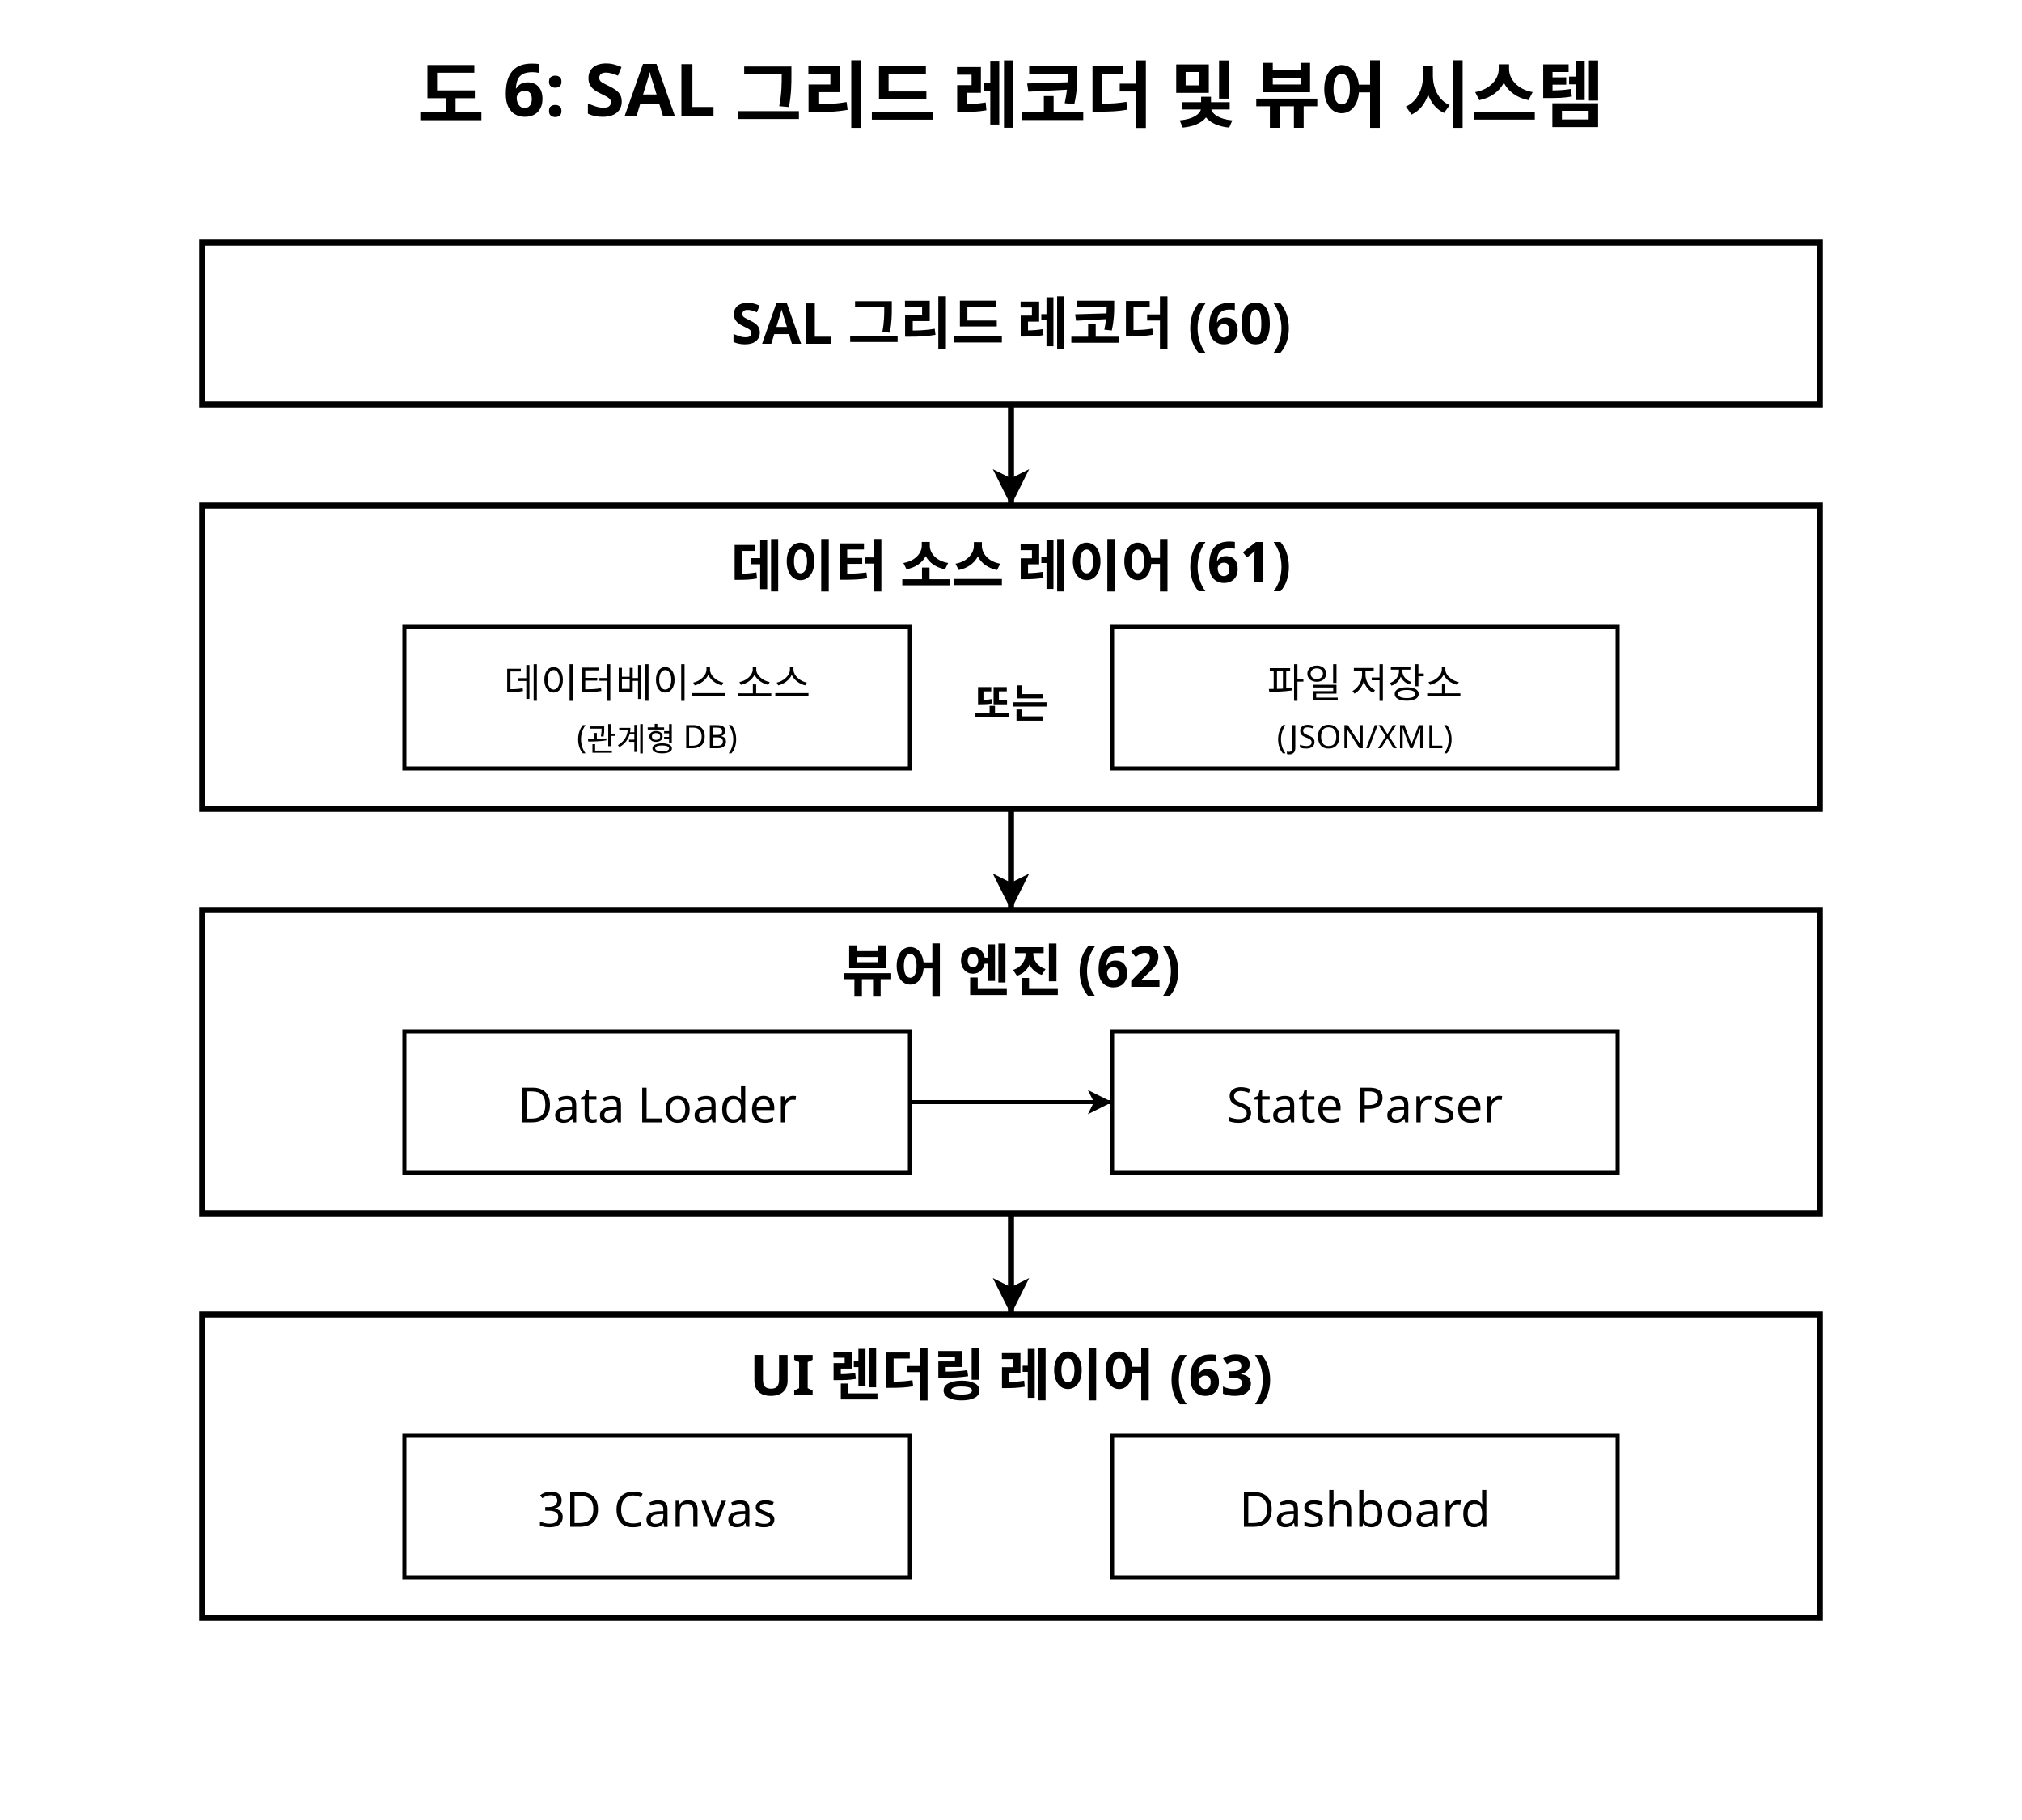
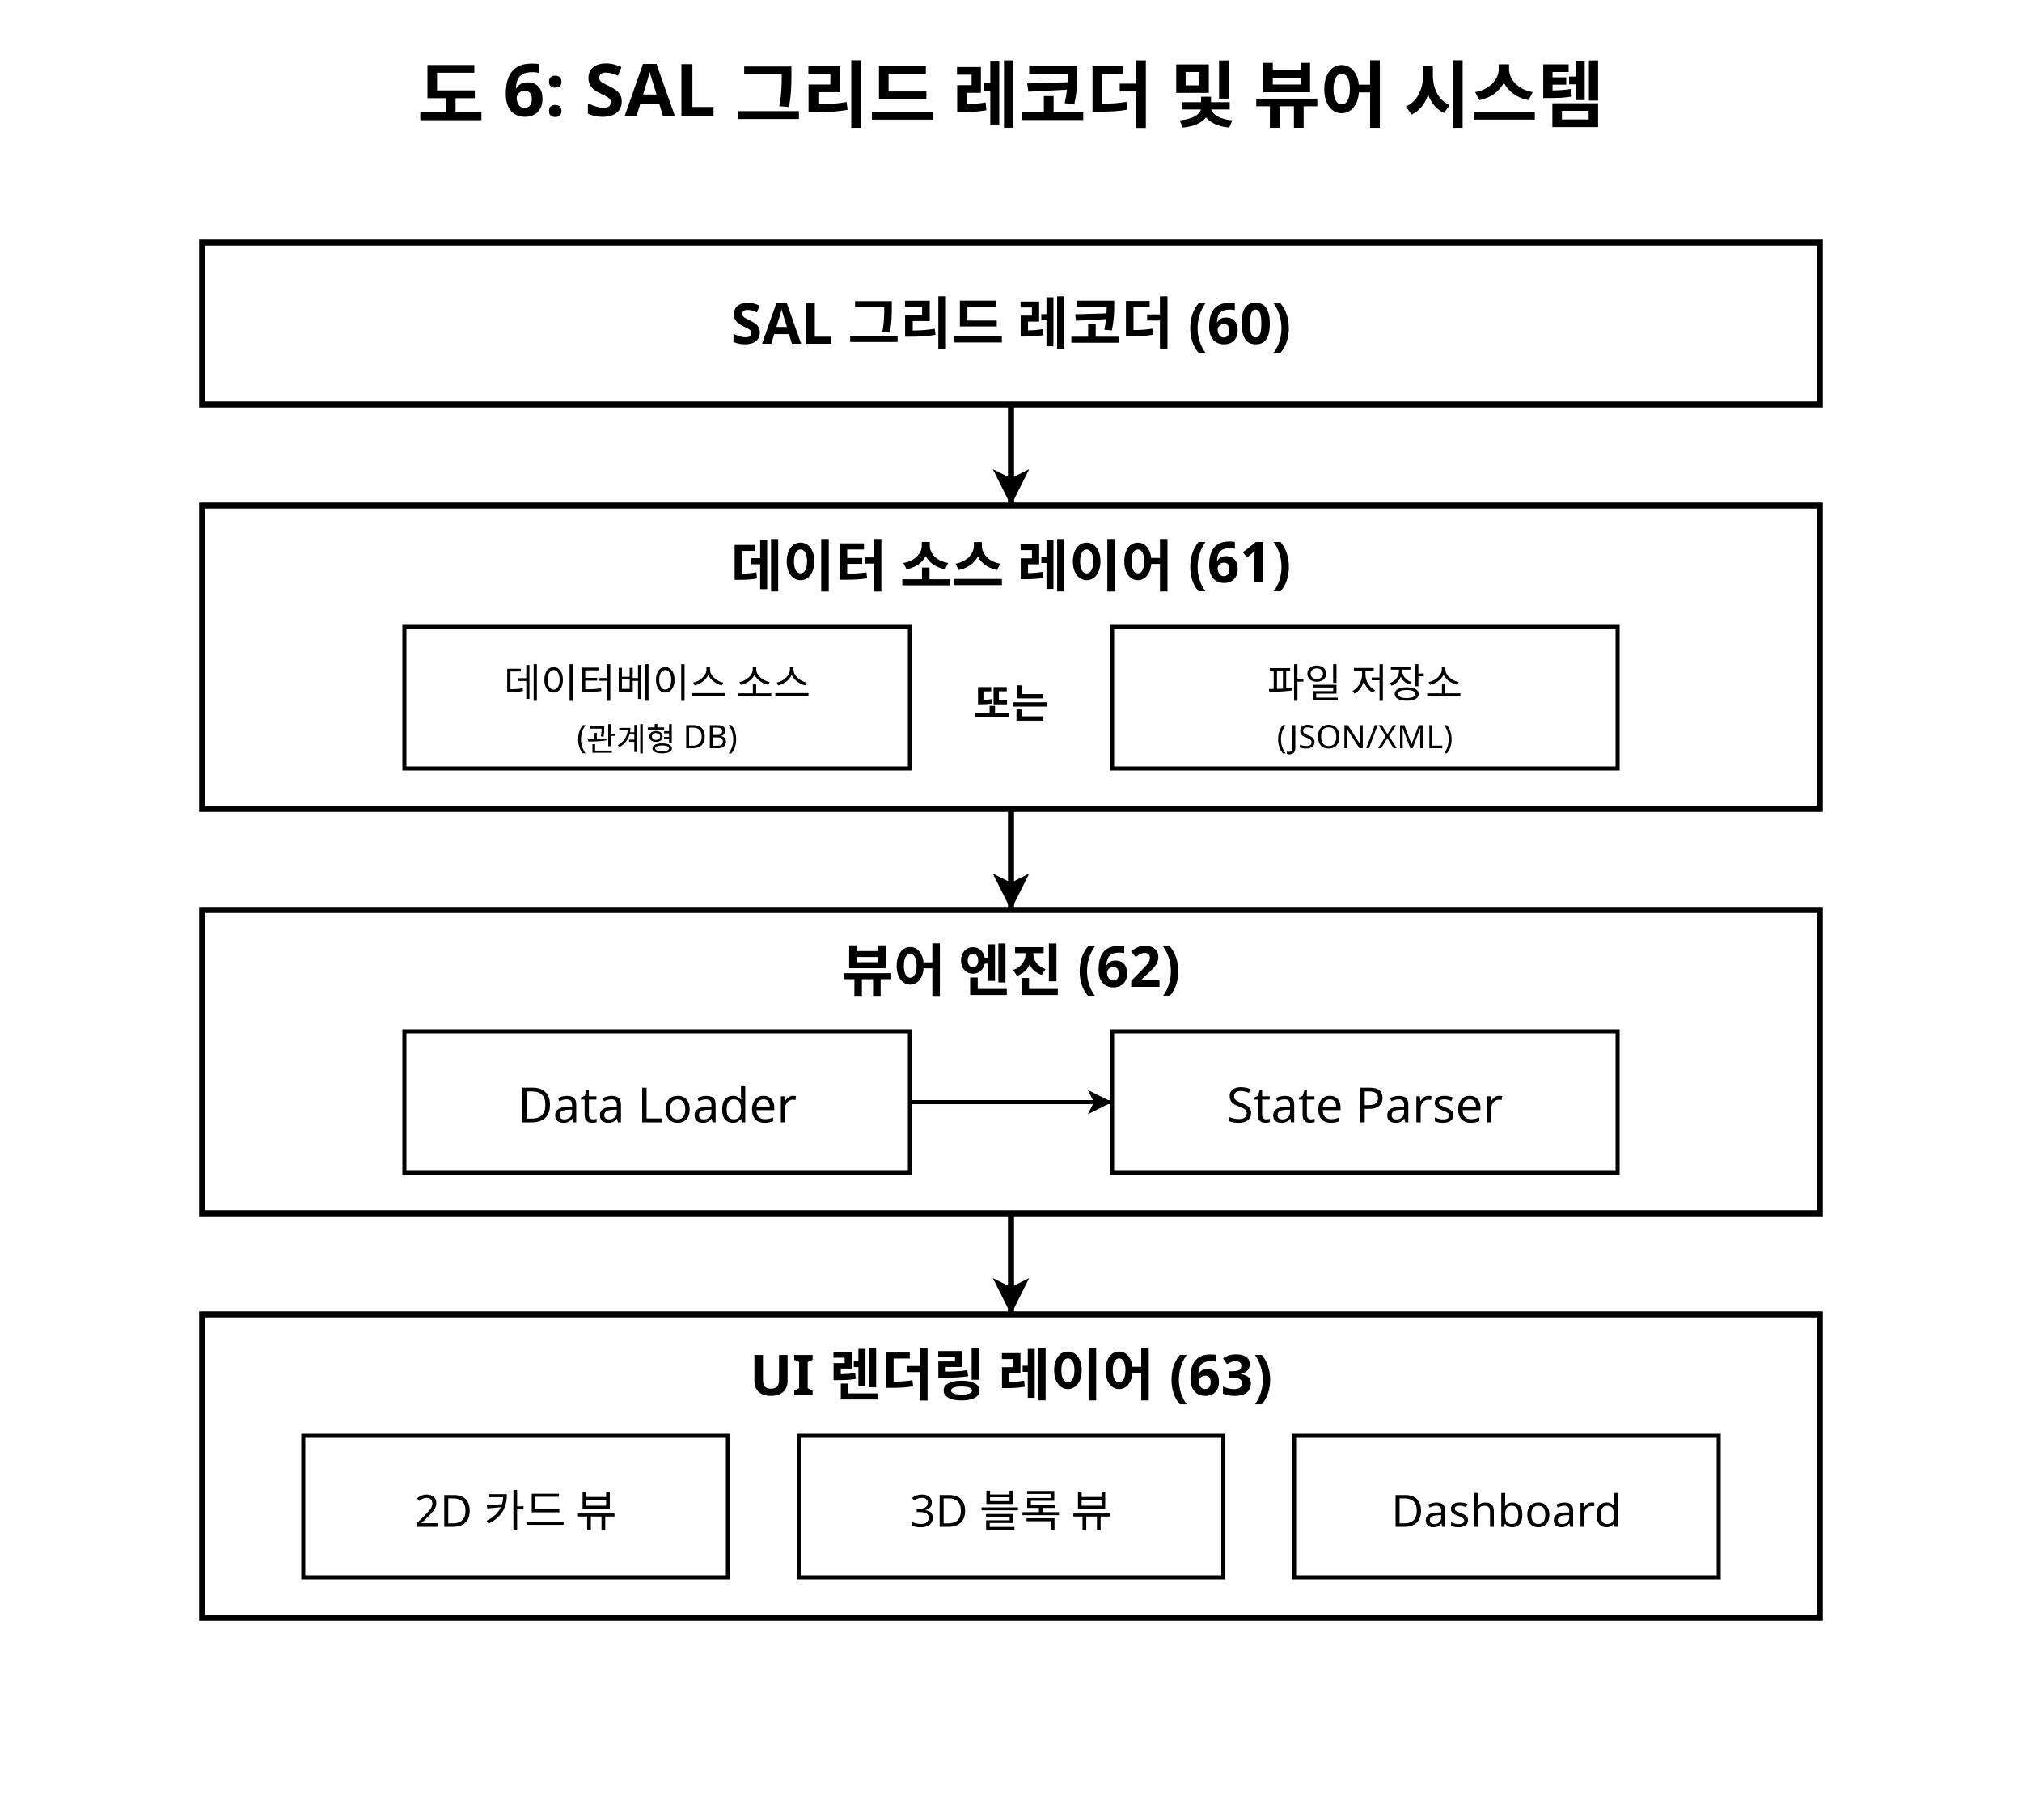
<svg xmlns="http://www.w3.org/2000/svg" width="1000" height="900" viewBox="0 0 1000 900">
  <rect width="100%" height="100%" fill="white" />
  <defs>
    <marker id="arrow" markerWidth="6" markerHeight="6" refX="6" refY="3" orient="auto">
      <path d="M0,0 L6,3 L0,6 L1.5,3 Z" fill="black" />
    </marker>
  </defs>
  <text x="500" y="60" text-anchor="middle" font-family="Malgun Gothic, AppleGothic, Dotum, sans-serif" font-size="36" font-weight="bold">도 6: SAL 그리드 레코더 및 뷰어 시스템</text>
  <g transform="translate(100, 120)">
    <rect x="0" y="0" width="800" height="80" fill="white" stroke="black" stroke-width="3" />
    <text x="400" y="50" text-anchor="middle" font-family="Malgun Gothic, sans-serif" font-size="28" font-weight="bold">SAL 그리드 레코더 (60)</text>
  </g>
  <line x1="500" y1="200" x2="500" y2="250" stroke="black" stroke-width="3" marker-end="url(#arrow)" />
  <g transform="translate(100, 250)">
    <rect x="0" y="0" width="800" height="150" fill="white" stroke="black" stroke-width="3" />
    <text x="400" y="40" text-anchor="middle" font-family="Malgun Gothic, sans-serif" font-size="28" font-weight="bold">데이터 소스 레이어 (61)</text>
    <rect x="100" y="60" width="250" height="70" fill="white" stroke="black" stroke-width="2" />
    <text x="225" y="95" text-anchor="middle" font-family="Malgun Gothic, sans-serif" font-size="20">데이터베이스 소스</text>
    <text x="225" y="120" text-anchor="middle" font-family="Malgun Gothic, sans-serif" font-size="16">(관계형 DB)</text>
    <text x="400" y="105" text-anchor="middle" font-family="Malgun Gothic, sans-serif" font-size="20" font-weight="bold">또는</text>
    <rect x="450" y="60" width="250" height="70" fill="white" stroke="black" stroke-width="2" />
    <text x="575" y="95" text-anchor="middle" font-family="Malgun Gothic, sans-serif" font-size="20">파일 저장소</text>
    <text x="575" y="120" text-anchor="middle" font-family="Malgun Gothic, sans-serif" font-size="16">(JSON/XML)</text>
  </g>
  <line x1="500" y1="400" x2="500" y2="450" stroke="black" stroke-width="3" marker-end="url(#arrow)" />
  <g transform="translate(100, 450)">
    <rect x="0" y="0" width="800" height="150" fill="white" stroke="black" stroke-width="3" />
    <text x="400" y="40" text-anchor="middle" font-family="Malgun Gothic, sans-serif" font-size="28" font-weight="bold">뷰어 엔진 (62)</text>
    <rect x="100" y="60" width="250" height="70" fill="white" stroke="black" stroke-width="2" />
    <text x="225" y="105" text-anchor="middle" font-family="Malgun Gothic, sans-serif" font-size="24">Data Loader</text>
    <line x1="350" y1="95" x2="450" y2="95" stroke="black" stroke-width="2" marker-end="url(#arrow)" />
    <rect x="450" y="60" width="250" height="70" fill="white" stroke="black" stroke-width="2" />
    <text x="575" y="105" text-anchor="middle" font-family="Malgun Gothic, sans-serif" font-size="24">State Parser</text>
  </g>
  <line x1="500" y1="600" x2="500" y2="650" stroke="black" stroke-width="3" marker-end="url(#arrow)" />
  <g transform="translate(100, 650)">
    <rect x="0" y="0" width="800" height="150" fill="white" stroke="black" stroke-width="3" />
    <text x="400" y="40" text-anchor="middle" font-family="Malgun Gothic, sans-serif" font-size="28" font-weight="bold">UI 렌더링 레이어 (63)</text>
-     <rect x="100" y="60" width="250" height="70" fill="white" stroke="black" stroke-width="2" />
-     <text x="225" y="105" text-anchor="middle" font-family="Malgun Gothic, sans-serif" font-size="24">3D Canvas</text>
-     <rect x="450" y="60" width="250" height="70" fill="white" stroke="black" stroke-width="2" />
-     <text x="575" y="105" text-anchor="middle" font-family="Malgun Gothic, sans-serif" font-size="24">Dashboard</text>
+     <rect x="50" y="60" width="210" height="70" fill="white" stroke="black" stroke-width="2" />
+     <text x="155" y="105" text-anchor="middle" font-family="Malgun Gothic, sans-serif" font-size="22">2D 카드 뷰</text>
+     <rect x="295" y="60" width="210" height="70" fill="white" stroke="black" stroke-width="2" />
+     <text x="400" y="105" text-anchor="middle" font-family="Malgun Gothic, sans-serif" font-size="22">3D 블록 뷰</text>
+     <rect x="540" y="60" width="210" height="70" fill="white" stroke="black" stroke-width="2" />
+     <text x="645" y="105" text-anchor="middle" font-family="Malgun Gothic, sans-serif" font-size="22">Dashboard</text>
  </g>
</svg>
